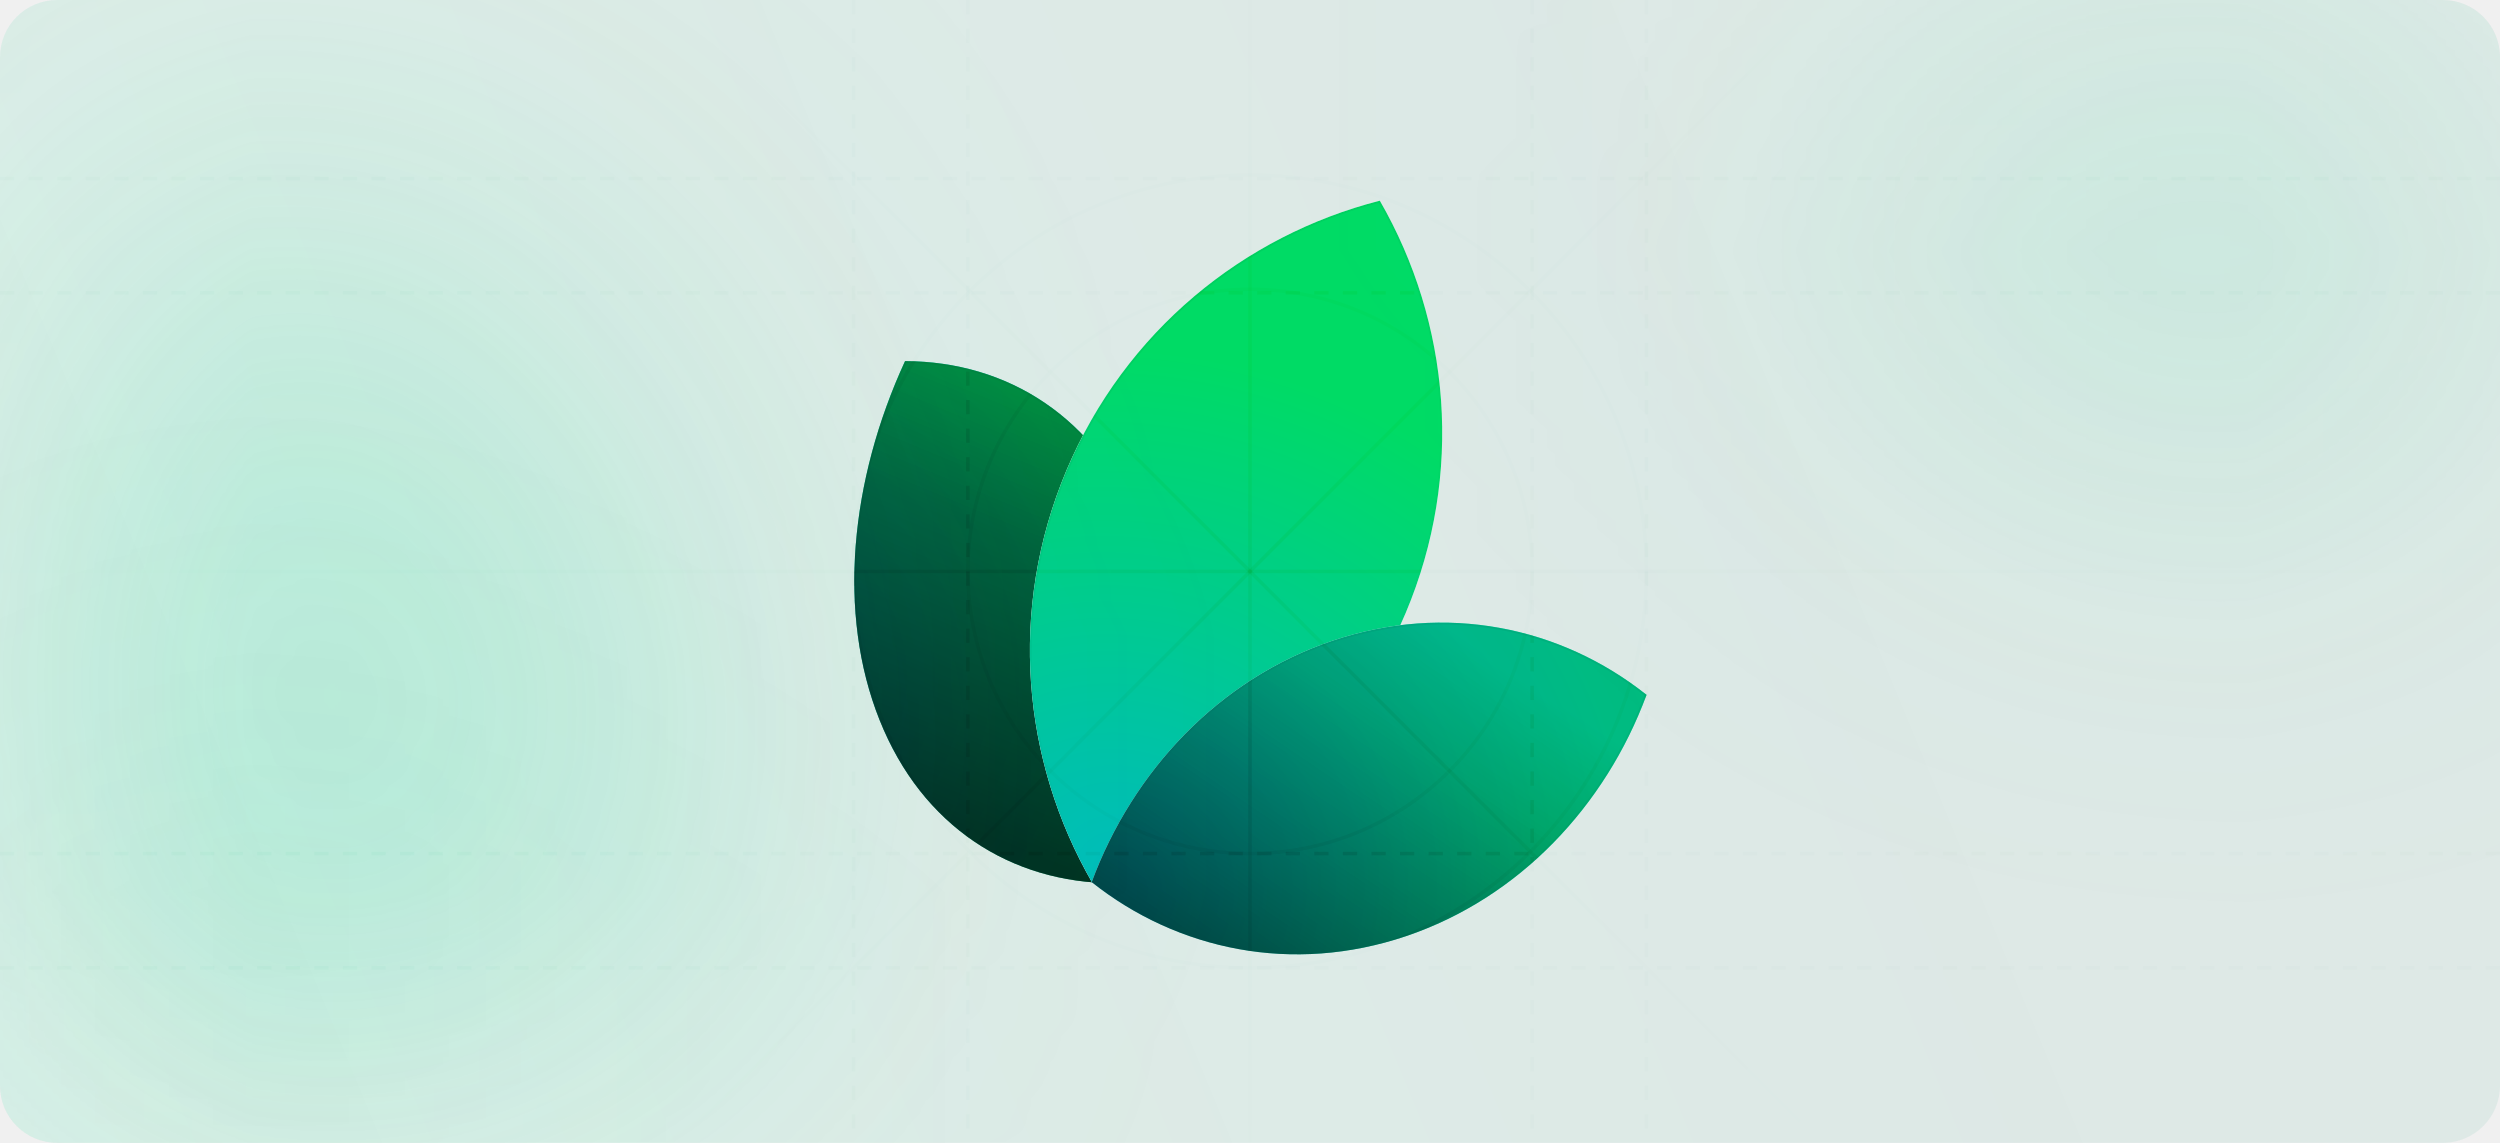
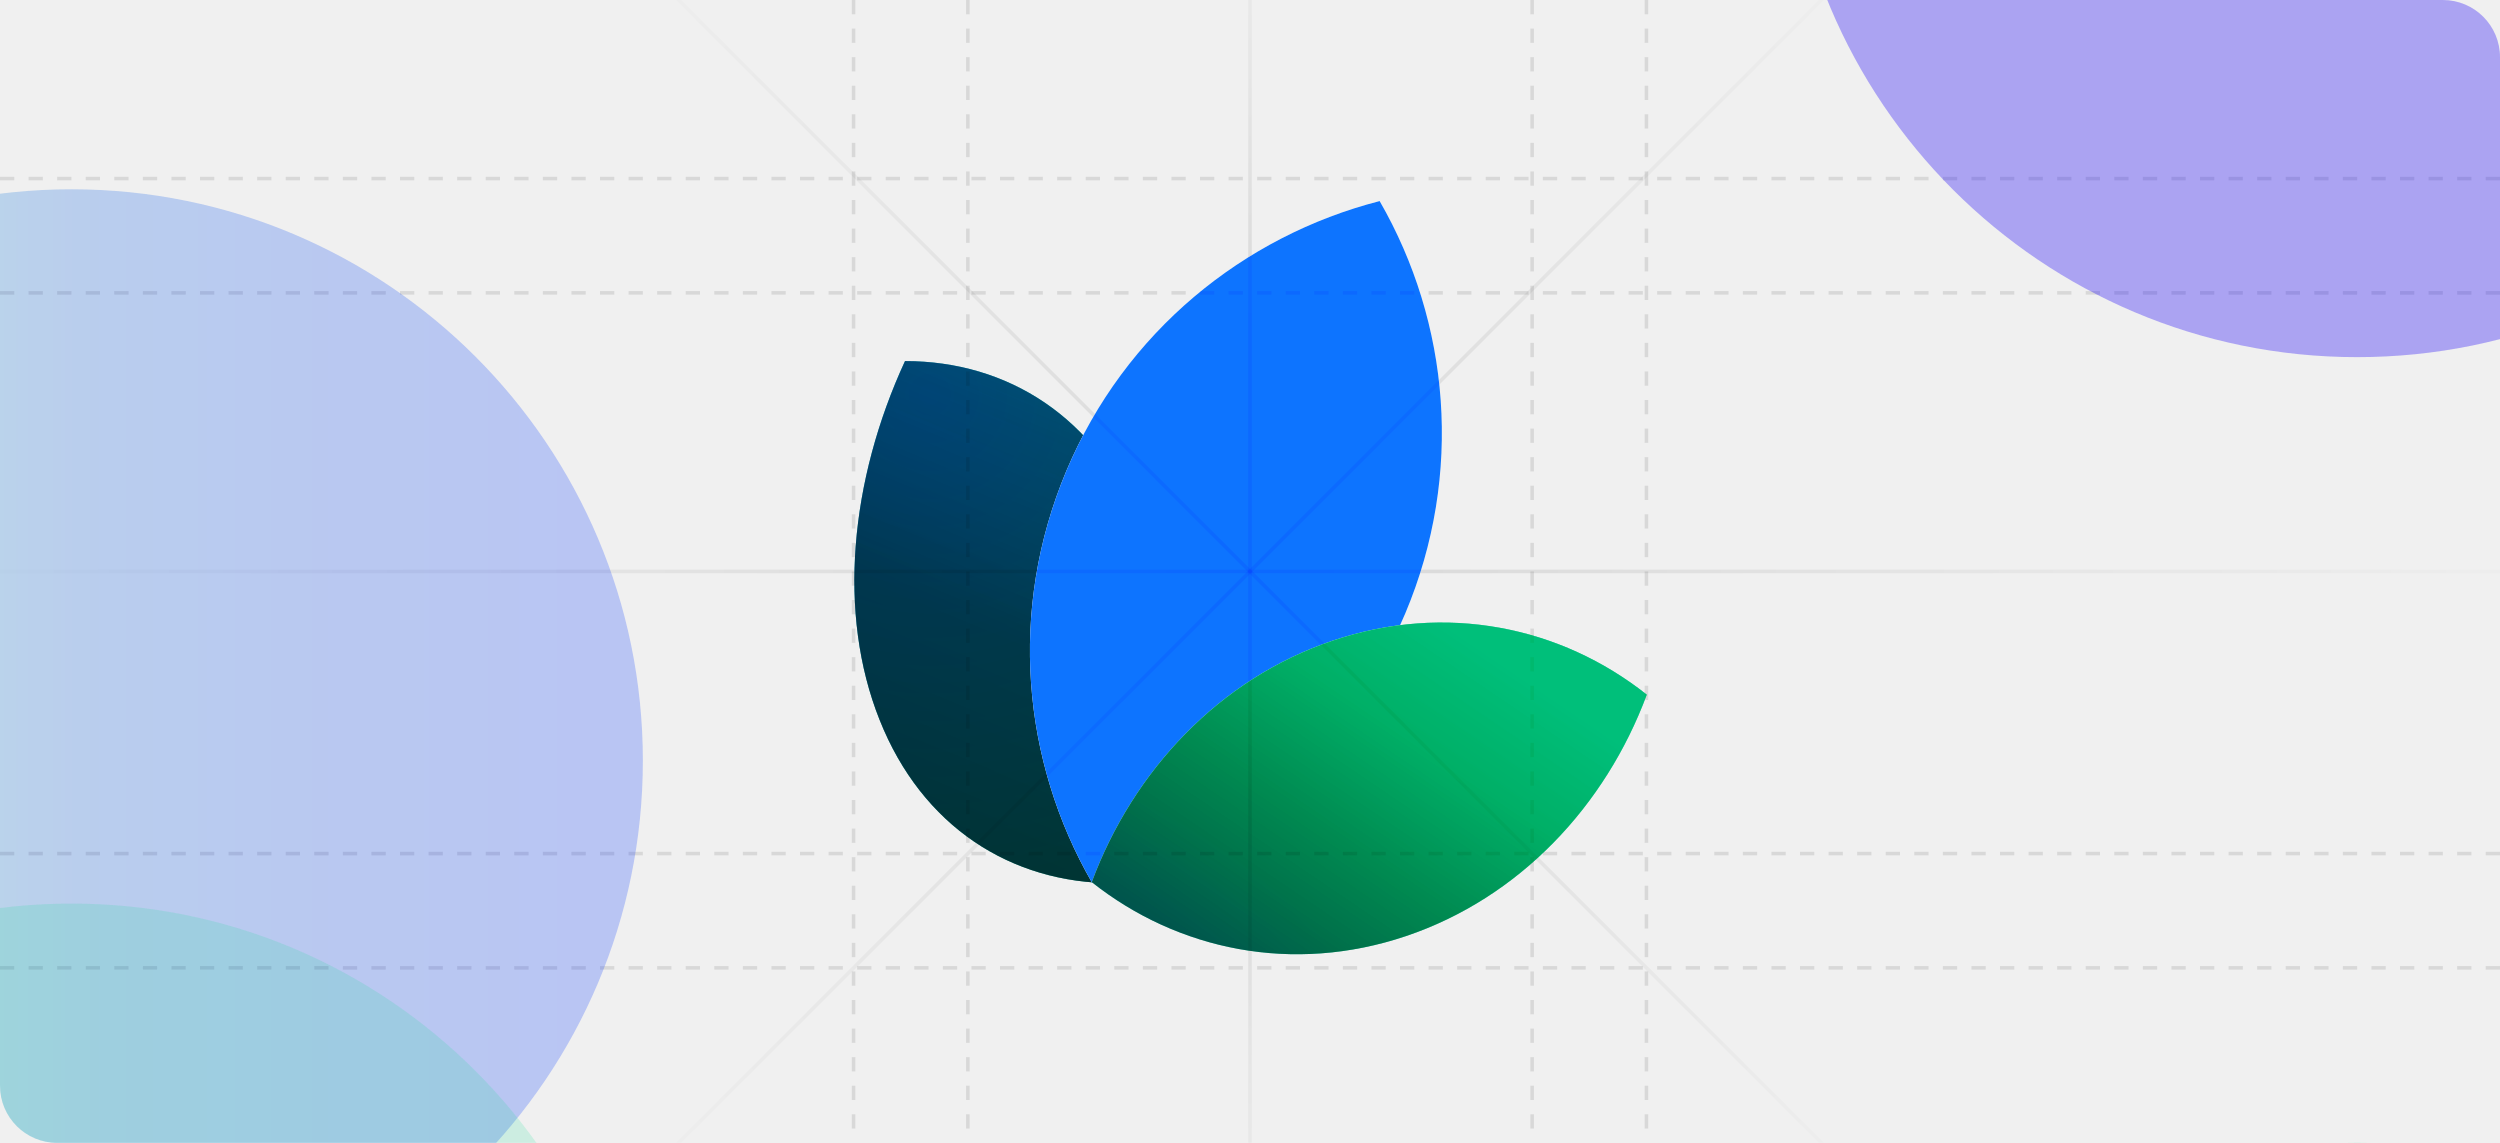
- <svg xmlns="http://www.w3.org/2000/svg" width="700" height="320" viewBox="0 0 700 320" fill="none">
-   <g clip-path="url(#clip0_2862_278)">
-     <rect width="700" height="320" rx="16" fill="url(#paint0_linear_2862_278)" />
-     <path d="M311.889 247.3C283.097 247.215 258.226 231.466 246.292 201.629C234.357 171.793 238.02 134.523 253.414 101.112C282.206 101.197 307.077 116.945 319.011 146.782C330.946 176.619 327.283 213.888 311.889 247.3Z" fill="white" />
-     <path d="M311.889 247.3C283.097 247.215 258.226 231.466 246.292 201.629C234.357 171.793 238.02 134.523 253.414 101.112C282.206 101.197 307.077 116.945 319.011 146.782C330.946 176.619 327.283 213.888 311.889 247.3Z" fill="url(#paint1_radial_2862_278)" />
-     <path d="M311.889 247.3C283.097 247.215 258.226 231.466 246.292 201.629C234.357 171.793 238.02 134.523 253.414 101.112C282.206 101.197 307.077 116.945 319.011 146.782C330.946 176.619 327.283 213.888 311.889 247.3Z" fill="black" fill-opacity="0.5" style="mix-blend-mode:hard-light" />
-     <path d="M311.889 247.3C283.097 247.215 258.226 231.466 246.292 201.629C234.357 171.793 238.02 134.523 253.414 101.112C282.206 101.197 307.077 116.945 319.011 146.782C330.946 176.619 327.283 213.888 311.889 247.3Z" fill="url(#paint2_linear_2862_278)" fill-opacity="0.5" style="mix-blend-mode:hard-light" />
-     <path d="M311.72 247.034C283.108 246.887 258.409 231.208 246.538 201.531C234.656 171.825 238.271 134.702 253.583 101.377C282.195 101.524 306.894 117.203 318.765 146.88C330.647 176.586 327.031 213.709 311.72 247.034Z" stroke="url(#paint3_linear_2862_278)" stroke-opacity="0.05" stroke-width="0.531" />
-     <path d="M305.839 247.174C343.92 237.419 377.154 210.619 393.585 171.64C410.017 132.661 405.98 90.199 386.347 56.193C348.266 65.948 315.032 92.749 298.601 131.728C282.169 170.706 286.206 213.168 305.839 247.174Z" fill="white" />
-     <path d="M305.839 247.174C343.92 237.419 377.154 210.619 393.585 171.64C410.017 132.661 405.98 90.199 386.347 56.193C348.266 65.948 315.032 92.749 298.601 131.728C282.169 170.706 286.206 213.168 305.839 247.174Z" fill="url(#paint4_radial_2862_278)" />
-     <path d="M393.341 171.537C376.971 210.369 343.89 237.091 305.969 246.867C286.462 212.959 282.476 170.663 298.845 131.831C315.215 92.998 348.295 66.276 386.217 56.5C405.724 90.408 409.71 132.704 393.341 171.537Z" stroke="url(#paint5_linear_2862_278)" stroke-opacity="0.05" stroke-width="0.531" />
-     <path d="M305.686 246.995C329.75 266.114 361.965 272.832 393.671 262.129C425.376 251.426 449.499 225.691 461.03 194.556C436.967 175.437 404.751 168.719 373.046 179.422C341.34 190.125 317.217 215.86 305.686 246.995Z" fill="white" />
-     <path d="M305.686 246.995C329.75 266.114 361.965 272.832 393.671 262.129C425.376 251.426 449.499 225.691 461.03 194.556C436.967 175.437 404.751 168.719 373.046 179.422C341.34 190.125 317.217 215.86 305.686 246.995Z" fill="url(#paint6_radial_2862_278)" />
-     <path d="M305.686 246.995C329.75 266.114 361.965 272.832 393.671 262.129C425.376 251.426 449.499 225.691 461.03 194.556C436.967 175.437 404.751 168.719 373.046 179.422C341.34 190.125 317.217 215.86 305.686 246.995Z" fill="black" fill-opacity="0.2" style="mix-blend-mode:hard-light" />
-     <path d="M305.686 246.995C329.75 266.114 361.965 272.832 393.671 262.129C425.376 251.426 449.499 225.691 461.03 194.556C436.967 175.437 404.751 168.719 373.046 179.422C341.34 190.125 317.217 215.86 305.686 246.995Z" fill="url(#paint7_linear_2862_278)" fill-opacity="0.5" style="mix-blend-mode:hard-light" />
-     <path d="M393.586 261.878C362.035 272.529 329.981 265.88 306.002 246.907C317.535 215.919 341.571 190.327 373.13 179.673C404.682 169.023 436.736 175.671 460.715 194.644C449.182 225.632 425.146 251.224 393.586 261.878Z" stroke="url(#paint8_linear_2862_278)" stroke-opacity="0.05" stroke-width="0.531" />
-     <g opacity="0.8" filter="url(#filter0_f_2862_278)">
-       <circle cx="660" cy="-60" r="160" fill="#18E299" fill-opacity="0.4" />
-     </g>
-     <g opacity="0.8" filter="url(#filter1_f_2862_278)">
-       <circle cx="20" cy="213" r="160" fill="#18E299" fill-opacity="0.33" />
-     </g>
-     <g opacity="0.8" filter="url(#filter2_f_2862_278)">
-       <circle cx="660" cy="480" r="160" fill="#18E299" fill-opacity="0.52" />
-     </g>
-     <g opacity="0.8" filter="url(#filter3_f_2862_278)">
-       <circle cx="20" cy="413" r="160" fill="#18E299" fill-opacity="0.22" />
-     </g>
-     <g style="mix-blend-mode:overlay" opacity="0.1">
-       <path d="M0 50H700" stroke="black" stroke-dasharray="4 4" />
-     </g>
-     <g style="mix-blend-mode:overlay" opacity="0.1">
-       <path d="M0 82H700" stroke="black" stroke-dasharray="4 4" />
-     </g>
-     <g style="mix-blend-mode:overlay" opacity="0.1">
-       <path d="M239 0L239 320" stroke="black" stroke-dasharray="4 4" />
-     </g>
-     <g style="mix-blend-mode:overlay" opacity="0.1">
-       <path d="M271 0L271 320" stroke="black" stroke-dasharray="4 4" />
-     </g>
-     <g style="mix-blend-mode:overlay" opacity="0.1">
-       <path d="M461 0L461 320" stroke="black" stroke-dasharray="4 4" />
-     </g>
-     <g style="mix-blend-mode:overlay" opacity="0.1">
-       <path d="M350 0L350 320" stroke="url(#paint9_linear_2862_278)" />
-     </g>
-     <g style="mix-blend-mode:overlay" opacity="0.1">
-       <path d="M429 0L429 320" stroke="black" stroke-dasharray="4 4" />
-     </g>
-     <g style="mix-blend-mode:overlay" opacity="0.1">
-       <path d="M0 271H700" stroke="black" stroke-dasharray="4 4" />
-     </g>
-     <g style="mix-blend-mode:overlay" opacity="0.1">
-       <path d="M0 239H700" stroke="black" stroke-dasharray="4 4" />
-     </g>
-     <g style="mix-blend-mode:overlay" opacity="0.1">
-       <path d="M0 160H700" stroke="url(#paint10_linear_2862_278)" />
-     </g>
-     <g style="mix-blend-mode:overlay" opacity="0.1">
-       <path d="M511 -1L189 321" stroke="url(#paint11_linear_2862_278)" />
-     </g>
-     <g style="mix-blend-mode:overlay" opacity="0.1">
-       <path d="M511 321L189 -1" stroke="url(#paint12_linear_2862_278)" />
-     </g>
-     <g style="mix-blend-mode:overlay" opacity="0.05">
-       <circle cx="350" cy="160" r="111" stroke="black" />
-     </g>
-     <g style="mix-blend-mode:overlay" opacity="0.05">
-       <circle cx="350" cy="160" r="79" stroke="black" />
+ <svg xmlns="http://www.w3.org/2000/svg" version="1.1" viewBox="0 0 700 320">
+   <defs>
+     <style>
+       .st0, .st1, .st2, .st3, .st4, .st5, .st6, .st7, .st8, .st9 {
+         fill: none;
+       }
+ 
+       .st10 {
+         fill: url(#Gradiente_sem_nome_39);
+       }
+ 
+       .st11 {
+         fill: url(#Gradiente_sem_nome);
+       }
+ 
+       .st12 {
+         fill: url(#Gradiente_sem_nome_2);
+       }
+ 
+       .st13 {
+         fill: url(#Gradiente_sem_nome_7);
+       }
+ 
+       .st14 {
+         fill: url(#Gradiente_sem_nome_44);
+       }
+ 
+       .st14, .st15, .st16, .st17, .st18 {
+         isolation: isolate;
+       }
+ 
+       .st14, .st15, .st16, .st18 {
+         mix-blend-mode: hard-light;
+       }
+ 
+       .st14, .st15, .st18 {
+         fill-opacity: .5;
+       }
+ 
+       .st15 {
+         fill: url(#Gradiente_sem_nome_18);
+       }
+ 
+       .st19 {
+         fill-opacity: .5;
+       }
+ 
+       .st19, .st20 {
+         fill: #18e299;
+       }
+ 
+       .st20 {
+         fill-opacity: .2;
+       }
+ 
+       .st1 {
+         stroke-dasharray: 4 4;
+       }
+ 
+       .st1, .st9 {
+         stroke: #000;
+       }
+ 
+       .st16 {
+         fill-opacity: .2;
+       }
+ 
+       .st21 {
+         fill: #1900f8;
+         fill-opacity: .4;
+       }
+ 
+       .st22 {
+         fill: #fff;
+       }
+ 
+       .st23 {
+         opacity: .8;
+       }
+ 
+       .st24 {
+         opacity: 0;
+       }
+ 
+       .st24, .st25 {
+         mix-blend-mode: overlay;
+       }
+ 
+       .st25 {
+         opacity: .1;
+       }
+ 
+       .st2 {
+         stroke: url(#Gradiente_sem_nome_4);
+       }
+ 
+       .st2, .st3, .st4 {
+         stroke-opacity: 0;
+         stroke-width: .5px;
+       }
+ 
+       .st3 {
+         stroke: url(#Gradiente_sem_nome_9);
+       }
+ 
+       .st4 {
+         stroke: url(#Gradiente_sem_nome_6);
+       }
+ 
+       .st5 {
+         stroke: url(#Gradiente_sem_nome_13);
+       }
+ 
+       .st6 {
+         stroke: url(#Gradiente_sem_nome_12);
+       }
+ 
+       .st7 {
+         stroke: url(#Gradiente_sem_nome_10);
+       }
+ 
+       .st8 {
+         stroke: url(#Gradiente_sem_nome_11);
+       }
+ 
+       .st26 {
+         fill: url(#Gradiente_sem_nome_30);
+         fill-opacity: .3;
+       }
+ 
+       .st27 {
+         clip-path: url(#clippath);
+       }
+     </style>
+     <clipPath id="clippath">
+       <rect class="st0" width="700" height="320" rx="16" ry="16" />
+     </clipPath>
+     <linearGradient id="Gradiente_sem_nome" data-name="Gradiente sem nome" x1="-5.4" y1="15" x2="705.4" y2="309" gradientTransform="translate(0 322) scale(1 -1)" gradientUnits="userSpaceOnUse">
+       <stop offset="0" stop-color="#18e299" stop-opacity="0" />
+       <stop offset=".7" stop-color="#0d9373" stop-opacity="0" />
+     </linearGradient>
+     <radialGradient id="Gradiente_sem_nome_2" data-name="Gradiente sem nome 2" cx="-605.8" cy="698.1" fx="-605.8" fy="698.1" r="1" gradientTransform="translate(121449.9 97476.9) rotate(-10) scale(169.1 -167.5)" gradientUnits="userSpaceOnUse">
+       <stop offset="0" stop-color="#00b0bb" />
+       <stop offset="1" stop-color="#00db65" />
+     </radialGradient>
+     <linearGradient id="Gradiente_sem_nome_44" data-name="Gradiente sem nome 44" x1="314.7" y1="225.1" x2="260.5" y2="94.4" gradientTransform="translate(0 322) scale(1 -1)" gradientUnits="userSpaceOnUse">
+       <stop offset="0" stop-color="#0049ff" stop-opacity=".3" />
+       <stop offset=".2" stop-color="#0b2ac1" stop-opacity=".6" />
+       <stop offset=".6" stop-color="#170a80" stop-opacity=".9" />
+       <stop offset="1" stop-color="#1c006a" />
+     </linearGradient>
+     <linearGradient id="Gradiente_sem_nome_4" data-name="Gradiente sem nome 4" x1="311.8" y1="198.3" x2="253.5" y2="97.3" gradientTransform="translate(0 322) scale(1 -1)" gradientUnits="userSpaceOnUse">
+       <stop offset="0" stop-color="#000" />
+       <stop offset="1" stop-color="#000" stop-opacity="0" />
+     </linearGradient>
+     <radialGradient id="Gradiente_sem_nome_39" data-name="Gradiente sem nome 39" cx="-610.1" cy="697.9" fx="-610.1" fy="697.9" r="1" gradientTransform="translate(182350.3 -81709.8) rotate(-75.8) scale(203.6 -223.9)" gradientUnits="userSpaceOnUse">
+       <stop offset="0" stop-color="#0bb" stop-opacity=".4" />
+       <stop offset=".7" stop-color="#0d74ff" />
+     </radialGradient>
+     <linearGradient id="Gradiente_sem_nome_6" data-name="Gradiente sem nome 6" x1="308.6" y1="219.8" x2="383.5" y2="120.9" gradientTransform="translate(0 322) scale(1 -1)" gradientUnits="userSpaceOnUse">
+       <stop offset="0" stop-color="#000" />
+       <stop offset="1" stop-color="#000" stop-opacity="0" />
+     </linearGradient>
+     <radialGradient id="Gradiente_sem_nome_7" data-name="Gradiente sem nome 7" cx="-606.5" cy="697.5" fx="-606.5" fy="697.5" r="1" gradientTransform="translate(139259.5 70045.1) rotate(-20.4) scale(174.8 -163.1)" gradientUnits="userSpaceOnUse">
+       <stop offset="0" stop-color="#00b0bb" />
+       <stop offset="1" stop-color="#00db65" />
+     </radialGradient>
+     <linearGradient id="Gradiente_sem_nome_18" data-name="Gradiente sem nome 18" x1="411" y1="142" x2="347.2" y2="47.9" gradientTransform="translate(0 322) scale(1 -1)" gradientUnits="userSpaceOnUse">
+       <stop offset="0" stop-color="#00b1bc" />
+       <stop offset="1" stop-color="#0d0055" />
+     </linearGradient>
+     <linearGradient id="Gradiente_sem_nome_9" data-name="Gradiente sem nome 9" x1="395.8" y1="152.2" x2="370.9" y2="50.2" gradientTransform="translate(0 322) scale(1 -1)" gradientUnits="userSpaceOnUse">
+       <stop offset="0" stop-color="#000" />
+       <stop offset="1" stop-color="#000" stop-opacity="0" />
+     </linearGradient>
+     <linearGradient id="Gradiente_sem_nome_30" data-name="Gradiente sem nome 30" x1="-140" y1="213" x2="180" y2="213" gradientUnits="userSpaceOnUse">
+       <stop offset="0" stop-color="#18e299" />
+       <stop offset="0" stop-color="#17d89e" />
+       <stop offset=".2" stop-color="#14a9bb" />
+       <stop offset=".4" stop-color="#1183d4" />
+       <stop offset=".5" stop-color="#0f64e6" />
+       <stop offset=".7" stop-color="#0e4ff4" />
+       <stop offset=".9" stop-color="#0d42fc" />
+       <stop offset="1" stop-color="#0d3eff" />
+     </linearGradient>
+     <linearGradient id="Gradiente_sem_nome_10" data-name="Gradiente sem nome 10" x1="350" y1="322" x2="350" y2="2" gradientTransform="translate(0 322) scale(1 -1)" gradientUnits="userSpaceOnUse">
+       <stop offset="0" stop-color="#000" stop-opacity="0" />
+       <stop offset="0" stop-color="#000" stop-opacity=".3" />
+       <stop offset=".3" stop-color="#000" />
+       <stop offset=".7" stop-color="#000" />
+       <stop offset="1" stop-color="#000" stop-opacity=".3" />
+     </linearGradient>
+     <linearGradient id="Gradiente_sem_nome_11" data-name="Gradiente sem nome 11" x1="0" y1="162" x2="700" y2="162" gradientTransform="translate(0 322) scale(1 -1)" gradientUnits="userSpaceOnUse">
+       <stop offset="0" stop-color="#000" stop-opacity=".1" />
+       <stop offset=".5" stop-color="#000" />
+       <stop offset="1" stop-color="#000" stop-opacity=".1" />
+     </linearGradient>
+     <linearGradient id="Gradiente_sem_nome_12" data-name="Gradiente sem nome 12" x1="511" y1="323" x2="189" y2="1" gradientTransform="translate(0 322) scale(1 -1)" gradientUnits="userSpaceOnUse">
+       <stop offset="0" stop-color="#000" stop-opacity=".1" />
+       <stop offset=".5" stop-color="#000" />
+       <stop offset="1" stop-color="#000" stop-opacity=".1" />
+     </linearGradient>
+     <linearGradient id="Gradiente_sem_nome_13" data-name="Gradiente sem nome 13" x1="511" y1="1" x2="189" y2="323" gradientTransform="translate(0 322) scale(1 -1)" gradientUnits="userSpaceOnUse">
+       <stop offset="0" stop-color="#000" stop-opacity=".1" />
+       <stop offset=".5" stop-color="#000" />
+       <stop offset="1" stop-color="#000" stop-opacity=".1" />
+     </linearGradient>
+   </defs>
+   <g class="st17">
+     <g id="Camada_1">
+       <g class="st27">
+         <g>
+           <rect class="st11" width="700" height="320" rx="16" ry="16" />
+           <path class="st22" d="M311.9,247.3c-28.8,0-53.7-15.8-65.6-45.7-11.9-29.8-8.3-67.1,7.1-100.5,28.8,0,53.7,15.8,65.6,45.7,11.9,29.8,8.3,67.1-7.1,100.5Z" />
+           <path class="st12" d="M311.9,247.3c-28.8,0-53.7-15.8-65.6-45.7-11.9-29.8-8.3-67.1,7.1-100.5,28.8,0,53.7,15.8,65.6,45.7,11.9,29.8,8.3,67.1-7.1,100.5Z" />
+           <path class="st18" d="M311.9,247.3c-28.8,0-53.7-15.8-65.6-45.7-11.9-29.8-8.3-67.1,7.1-100.5,28.8,0,53.7,15.8,65.6,45.7,11.9,29.8,8.3,67.1-7.1,100.5Z" />
+           <path class="st14" d="M311.9,247.3c-28.8,0-53.7-15.8-65.6-45.7-11.9-29.8-8.3-67.1,7.1-100.5,28.8,0,53.7,15.8,65.6,45.7,11.9,29.8,8.3,67.1-7.1,100.5Z" />
+           <path class="st2" d="M311.7,247c-28.6-.1-53.3-15.8-65.2-45.5-11.9-29.7-8.3-66.8,7-100.2,28.6.1,53.3,15.8,65.2,45.5,11.9,29.7,8.3,66.8-7,100.2Z" />
+           <path class="st22" d="M305.8,247.2c38.1-9.8,71.3-36.6,87.7-75.5,16.4-39,12.4-81.4-7.2-115.4-38.1,9.8-71.3,36.6-87.7,75.5-16.4,39-12.4,81.4,7.2,115.4Z" />
+           <path class="st10" d="M305.8,247.2c38.1-9.8,71.3-36.6,87.7-75.5,16.4-39,12.4-81.4-7.2-115.4-38.1,9.8-71.3,36.6-87.7,75.5-16.4,39-12.4,81.4,7.2,115.4Z" />
+           <path class="st4" d="M393.3,171.5c-16.4,38.8-49.5,65.6-87.4,75.3-19.5-33.9-23.5-76.2-7.1-115,16.4-38.8,49.5-65.6,87.4-75.3,19.5,33.9,23.5,76.2,7.1,115Z" />
+           <path class="st22" d="M305.7,247c24.1,19.1,56.3,25.8,88,15.1,31.7-10.7,55.8-36.4,67.4-67.6-24.1-19.1-56.3-25.8-88-15.1-31.7,10.7-55.8,36.4-67.4,67.6Z" />
+           <path class="st13" d="M305.7,247c24.1,19.1,56.3,25.8,88,15.1,31.7-10.7,55.8-36.4,67.4-67.6-24.1-19.1-56.3-25.8-88-15.1-31.7,10.7-55.8,36.4-67.4,67.6Z" />
+           <path class="st16" d="M305.7,247c24.1,19.1,56.3,25.8,88,15.1,31.7-10.7,55.8-36.4,67.4-67.6-24.1-19.1-56.3-25.8-88-15.1-31.7,10.7-55.8,36.4-67.4,67.6Z" />
+           <path class="st15" d="M305.7,247c24.1,19.1,56.3,25.8,88,15.1,31.7-10.7,55.8-36.4,67.4-67.6-24.1-19.1-56.3-25.8-88-15.1-31.7,10.7-55.8,36.4-67.4,67.6Z" />
+           <path class="st3" d="M393.6,261.9c-31.6,10.7-63.6,4-87.6-15,11.5-31,35.6-56.6,67.1-67.2,31.6-10.7,63.6-4,87.6,15-11.5,31-35.6,56.6-67.1,67.2Z" />
+           <g class="st23">
+             <circle class="st21" cx="660" cy="-60" r="160" />
+           </g>
+           <g class="st23">
+             <circle class="st26" cx="20" cy="213" r="160" />
+           </g>
+           <g class="st23">
+             <circle class="st19" cx="660" cy="480" r="160" />
+           </g>
+           <g class="st23">
+             <circle class="st20" cx="20" cy="413" r="160" />
+           </g>
+           <g class="st25">
+             <path class="st1" d="M0,50h700" />
+           </g>
+           <g class="st25">
+             <path class="st1" d="M0,82h700" />
+           </g>
+           <g class="st25">
+             <path class="st1" d="M239,0v320" />
+           </g>
+           <g class="st25">
+             <path class="st1" d="M271,0v320" />
+           </g>
+           <g class="st25">
+             <path class="st1" d="M461,0v320" />
+           </g>
+           <g class="st25">
+             <path class="st7" d="M350,0v320" />
+           </g>
+           <g class="st25">
+             <path class="st1" d="M429,0v320" />
+           </g>
+           <g class="st25">
+             <path class="st1" d="M0,271h700" />
+           </g>
+           <g class="st25">
+             <path class="st1" d="M0,239h700" />
+           </g>
+           <g class="st25">
+             <path class="st8" d="M0,160h700" />
+           </g>
+           <g class="st25">
+             <path class="st6" d="M511-1L189,321" />
+           </g>
+           <g class="st25">
+             <path class="st5" d="M511,321L189-1" />
+           </g>
+           <g class="st24">
+             <circle class="st9" cx="350" cy="160" r="111" />
+           </g>
+           <g class="st24">
+             <circle class="st9" cx="350" cy="160" r="79" />
+           </g>
+         </g>
+       </g>
    </g>
  </g>
-   <defs>
-     <filter id="filter0_f_2862_278" x="260" y="-460" width="800" height="800" filterUnits="userSpaceOnUse" color-interpolation-filters="sRGB">
-       <feFlood flood-opacity="0" result="BackgroundImageFix" />
-       <feBlend mode="normal" in="SourceGraphic" in2="BackgroundImageFix" result="shape" />
-       <feGaussianBlur stdDeviation="120" result="effect1_foregroundBlur_2862_278" />
-     </filter>
-     <filter id="filter1_f_2862_278" x="-380" y="-187" width="800" height="800" filterUnits="userSpaceOnUse" color-interpolation-filters="sRGB">
-       <feFlood flood-opacity="0" result="BackgroundImageFix" />
-       <feBlend mode="normal" in="SourceGraphic" in2="BackgroundImageFix" result="shape" />
-       <feGaussianBlur stdDeviation="120" result="effect1_foregroundBlur_2862_278" />
-     </filter>
-     <filter id="filter2_f_2862_278" x="260" y="80" width="800" height="800" filterUnits="userSpaceOnUse" color-interpolation-filters="sRGB">
-       <feFlood flood-opacity="0" result="BackgroundImageFix" />
-       <feBlend mode="normal" in="SourceGraphic" in2="BackgroundImageFix" result="shape" />
-       <feGaussianBlur stdDeviation="120" result="effect1_foregroundBlur_2862_278" />
-     </filter>
-     <filter id="filter3_f_2862_278" x="-380" y="13" width="800" height="800" filterUnits="userSpaceOnUse" color-interpolation-filters="sRGB">
-       <feFlood flood-opacity="0" result="BackgroundImageFix" />
-       <feBlend mode="normal" in="SourceGraphic" in2="BackgroundImageFix" result="shape" />
-       <feGaussianBlur stdDeviation="120" result="effect1_foregroundBlur_2862_278" />
-     </filter>
-     <linearGradient id="paint0_linear_2862_278" x1="1.04308e-05" y1="320" x2="710.784" y2="26.079" gradientUnits="userSpaceOnUse">
-       <stop stop-color="#18E299" stop-opacity="0.09" />
-       <stop offset="0.729" stop-color="#0D9373" stop-opacity="0.08" />
-     </linearGradient>
-     <radialGradient id="paint1_radial_2862_278" cx="0" cy="0" r="1" gradientUnits="userSpaceOnUse" gradientTransform="translate(208.697 189.703) rotate(-10.029) scale(169.097 167.466)">
-       <stop stop-color="#00B0BB" />
-       <stop offset="1" stop-color="#00DB65" />
-     </radialGradient>
-     <linearGradient id="paint2_linear_2862_278" x1="306.587" y1="93.56" x2="252.341" y2="224.228" gradientUnits="userSpaceOnUse">
-       <stop stop-color="#18E299" />
-       <stop offset="1" />
-     </linearGradient>
-     <linearGradient id="paint3_linear_2862_278" x1="311.84" y1="123.717" x2="253.579" y2="224.761" gradientUnits="userSpaceOnUse">
-       <stop />
-       <stop offset="1" stop-opacity="0" />
-     </linearGradient>
-     <radialGradient id="paint4_radial_2862_278" cx="0" cy="0" r="1" gradientUnits="userSpaceOnUse" gradientTransform="translate(313.407 243.64) rotate(-75.7542) scale(203.632 223.902)">
-       <stop stop-color="#00BBBB" />
-       <stop offset="0.713" stop-color="#00DB65" />
-     </radialGradient>
-     <linearGradient id="paint5_linear_2862_278" x1="308.586" y1="102.284" x2="383.487" y2="201.169" gradientUnits="userSpaceOnUse">
-       <stop />
-       <stop offset="1" stop-opacity="0" />
-     </linearGradient>
-     <radialGradient id="paint6_radial_2862_278" cx="0" cy="0" r="1" gradientUnits="userSpaceOnUse" gradientTransform="translate(311.447 249.925) rotate(-20.3524) scale(174.776 163.096)">
-       <stop stop-color="#00B0BB" />
-       <stop offset="1" stop-color="#00DB65" />
-     </radialGradient>
-     <linearGradient id="paint7_linear_2862_278" x1="395.843" y1="169.781" x2="332.121" y2="263.82" gradientUnits="userSpaceOnUse">
-       <stop stop-color="#00B1BC" />
-       <stop offset="1" />
-     </linearGradient>
-     <linearGradient id="paint8_linear_2862_278" x1="395.843" y1="169.781" x2="370.991" y2="271.799" gradientUnits="userSpaceOnUse">
-       <stop />
-       <stop offset="1" stop-opacity="0" />
-     </linearGradient>
-     <linearGradient id="paint9_linear_2862_278" x1="350" y1="0" x2="350" y2="320" gradientUnits="userSpaceOnUse">
-       <stop stop-opacity="0" />
-       <stop offset="0" stop-opacity="0.3" />
-       <stop offset="0.333" />
-       <stop offset="0.667" />
-       <stop offset="1" stop-opacity="0.3" />
-     </linearGradient>
-     <linearGradient id="paint10_linear_2862_278" x1="0" y1="160" x2="700" y2="160" gradientUnits="userSpaceOnUse">
-       <stop stop-opacity="0.1" />
-       <stop offset="0.5" />
-       <stop offset="1" stop-opacity="0.1" />
-     </linearGradient>
-     <linearGradient id="paint11_linear_2862_278" x1="511" y1="-1" x2="189" y2="321" gradientUnits="userSpaceOnUse">
-       <stop stop-opacity="0.1" />
-       <stop offset="0.5" />
-       <stop offset="1" stop-opacity="0.1" />
-     </linearGradient>
-     <linearGradient id="paint12_linear_2862_278" x1="511" y1="321" x2="189" y2="-1" gradientUnits="userSpaceOnUse">
-       <stop stop-opacity="0.1" />
-       <stop offset="0.5" />
-       <stop offset="1" stop-opacity="0.1" />
-     </linearGradient>
-     <clipPath id="clip0_2862_278">
-       <rect width="700" height="320" rx="16" fill="white" />
-     </clipPath>
-   </defs>
</svg>
